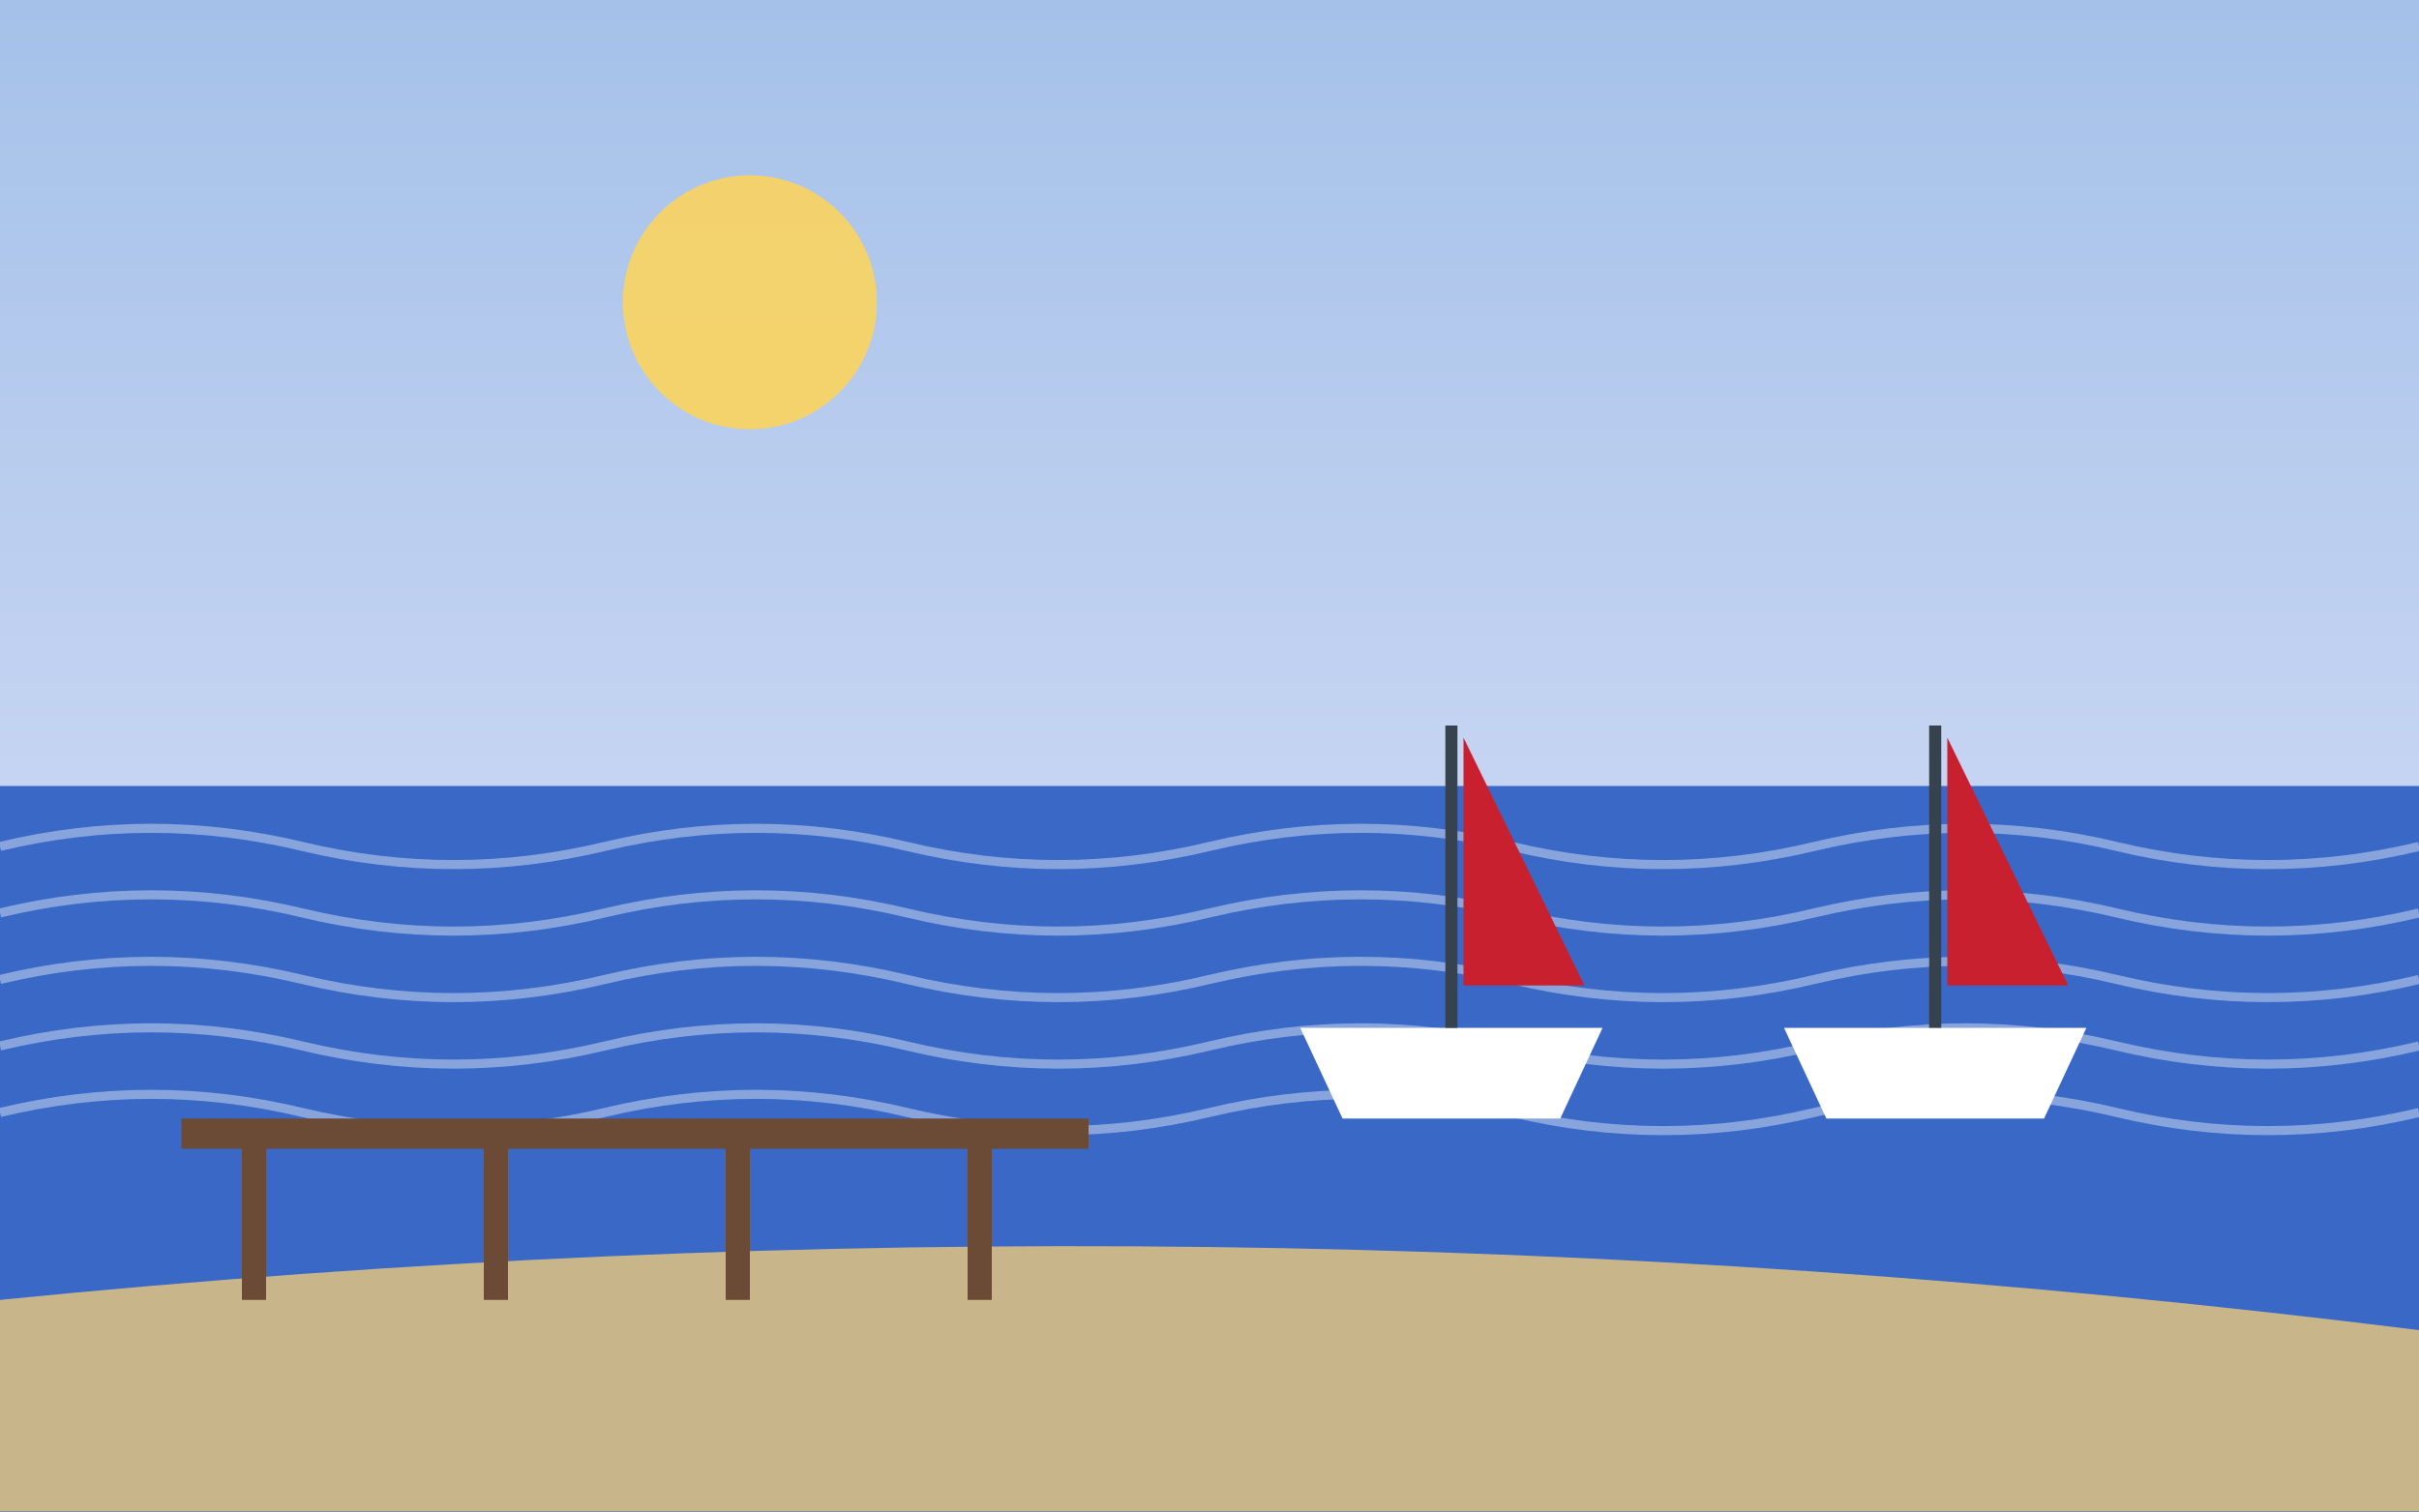
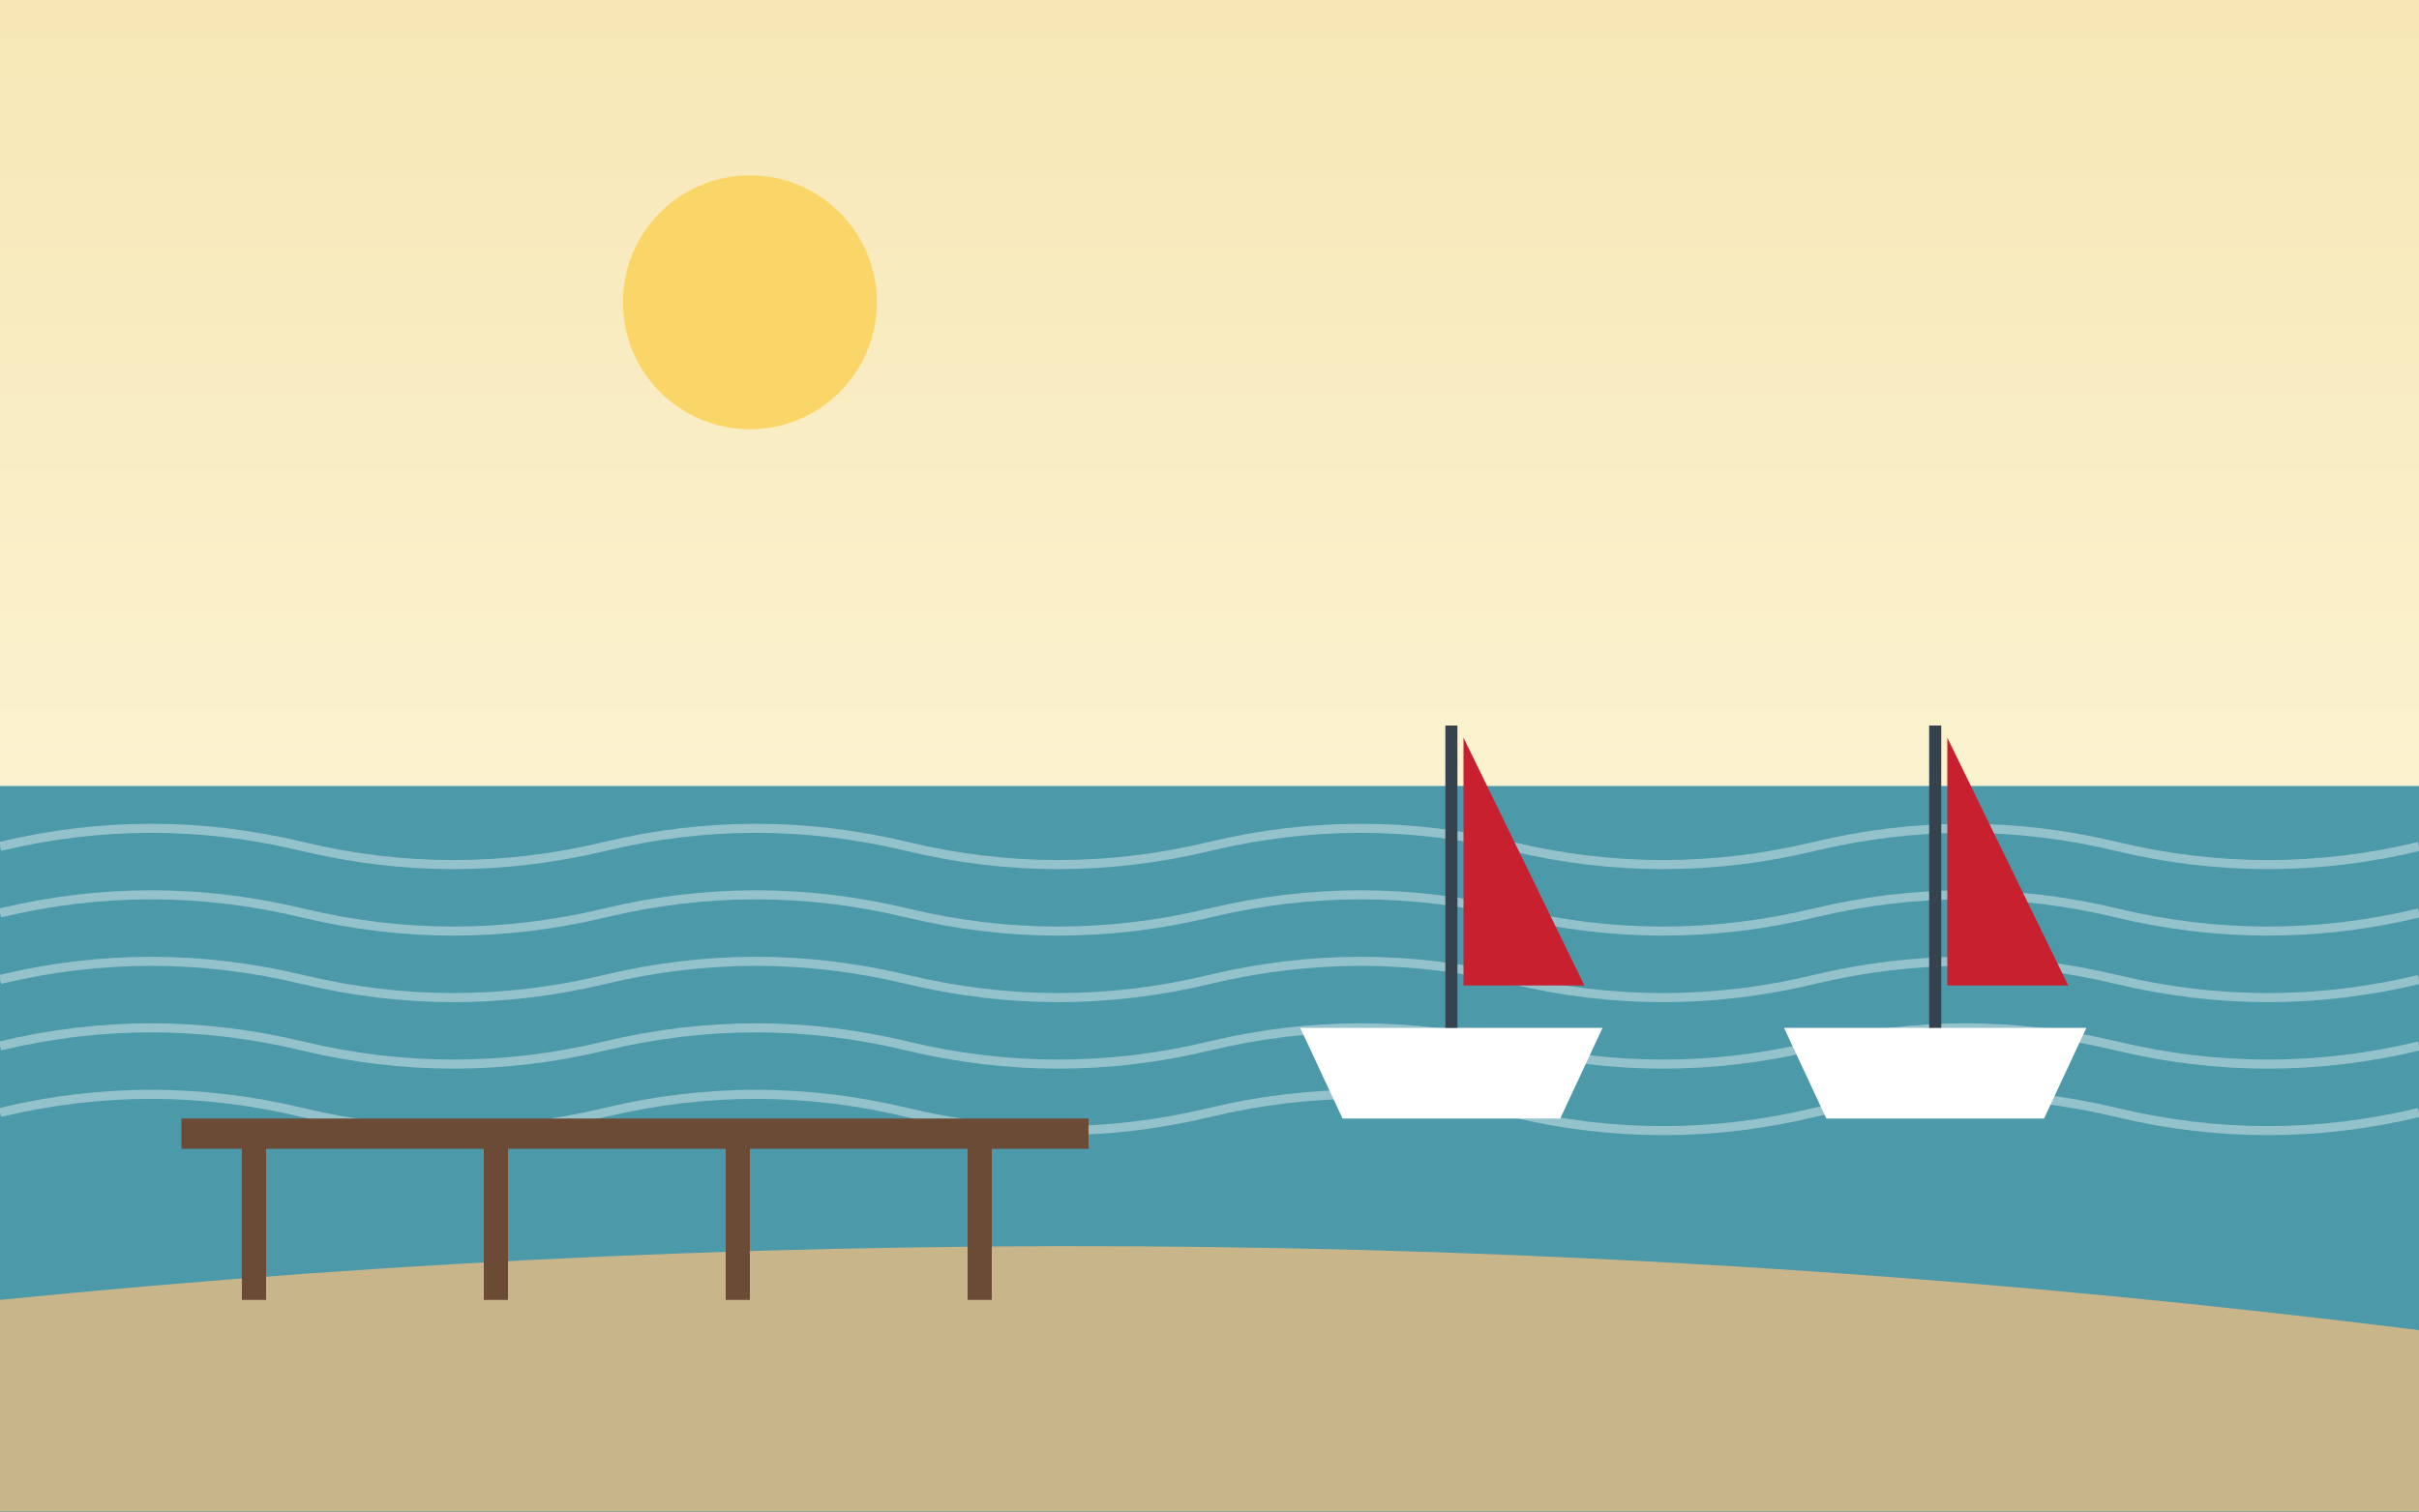
<svg xmlns="http://www.w3.org/2000/svg" viewBox="0 0 800 500" role="img" aria-label="Illustration of Somers Point, NJ">
  <defs>
    <linearGradient id="s" x1="0" y1="0" x2="0" y2="1">
-       <stop offset="0" stop-color="hsl(215,60%,78%)" />
-       <stop offset="1" stop-color="hsl(235,75%,94%)" />
+       <stop offset="0" stop-color="hsl(45,80%,84%)" />
+       <stop offset="1" stop-color="hsl(55,95%,95%)" />
    </linearGradient>
  </defs>
  <rect width="800" height="500" fill="url(#s)" />
  <circle cx="248" cy="100" r="42" fill="#fbd45f" opacity=".9" />
-   <rect y="260" width="800" height="260" fill="hsl(220,55%,50%)" />
+   <rect y="260" width="800" height="260" fill="hsl(190,38%,48%)" />
  <path d="M0 280 q50 -12 100 0 t100 0 t100 0 t100 0 t100 0 t100 0 t100 0 t100 0" fill="none" stroke="#fff" stroke-opacity=".4" stroke-width="3" />
  <path d="M0 302 q50 -12 100 0 t100 0 t100 0 t100 0 t100 0 t100 0 t100 0 t100 0" fill="none" stroke="#fff" stroke-opacity=".4" stroke-width="3" />
  <path d="M0 324 q50 -12 100 0 t100 0 t100 0 t100 0 t100 0 t100 0 t100 0 t100 0" fill="none" stroke="#fff" stroke-opacity=".4" stroke-width="3" />
  <path d="M0 346 q50 -12 100 0 t100 0 t100 0 t100 0 t100 0 t100 0 t100 0 t100 0" fill="none" stroke="#fff" stroke-opacity=".4" stroke-width="3" />
  <path d="M0 368 q50 -12 100 0 t100 0 t100 0 t100 0 t100 0 t100 0 t100 0 t100 0" fill="none" stroke="#fff" stroke-opacity=".4" stroke-width="3" />
  <path d="M0 430 Q400 390 800 440 V500 H0Z" fill="#c9b58a" />
  <rect x="60" y="370" width="300" height="10" fill="#6b4a36" />
  <rect x="80" y="375" width="8" height="55" fill="#6b4a36" />
  <rect x="160" y="375" width="8" height="55" fill="#6b4a36" />
  <rect x="240" y="375" width="8" height="55" fill="#6b4a36" />
  <rect x="320" y="375" width="8" height="55" fill="#6b4a36" />
  <path d="M430 340 H530 L516 370 H444Z" fill="#fff" />
  <rect x="478" y="240" width="4" height="100" fill="#37424f" />
  <path d="M484 244 L524 326 H484Z" fill="#c8202f" />
  <path d="M590 340 H690 L676 370 H604Z" fill="#fff" />
  <rect x="638" y="240" width="4" height="100" fill="#37424f" />
  <path d="M644 244 L684 326 H644Z" fill="#c8202f" />
</svg>
